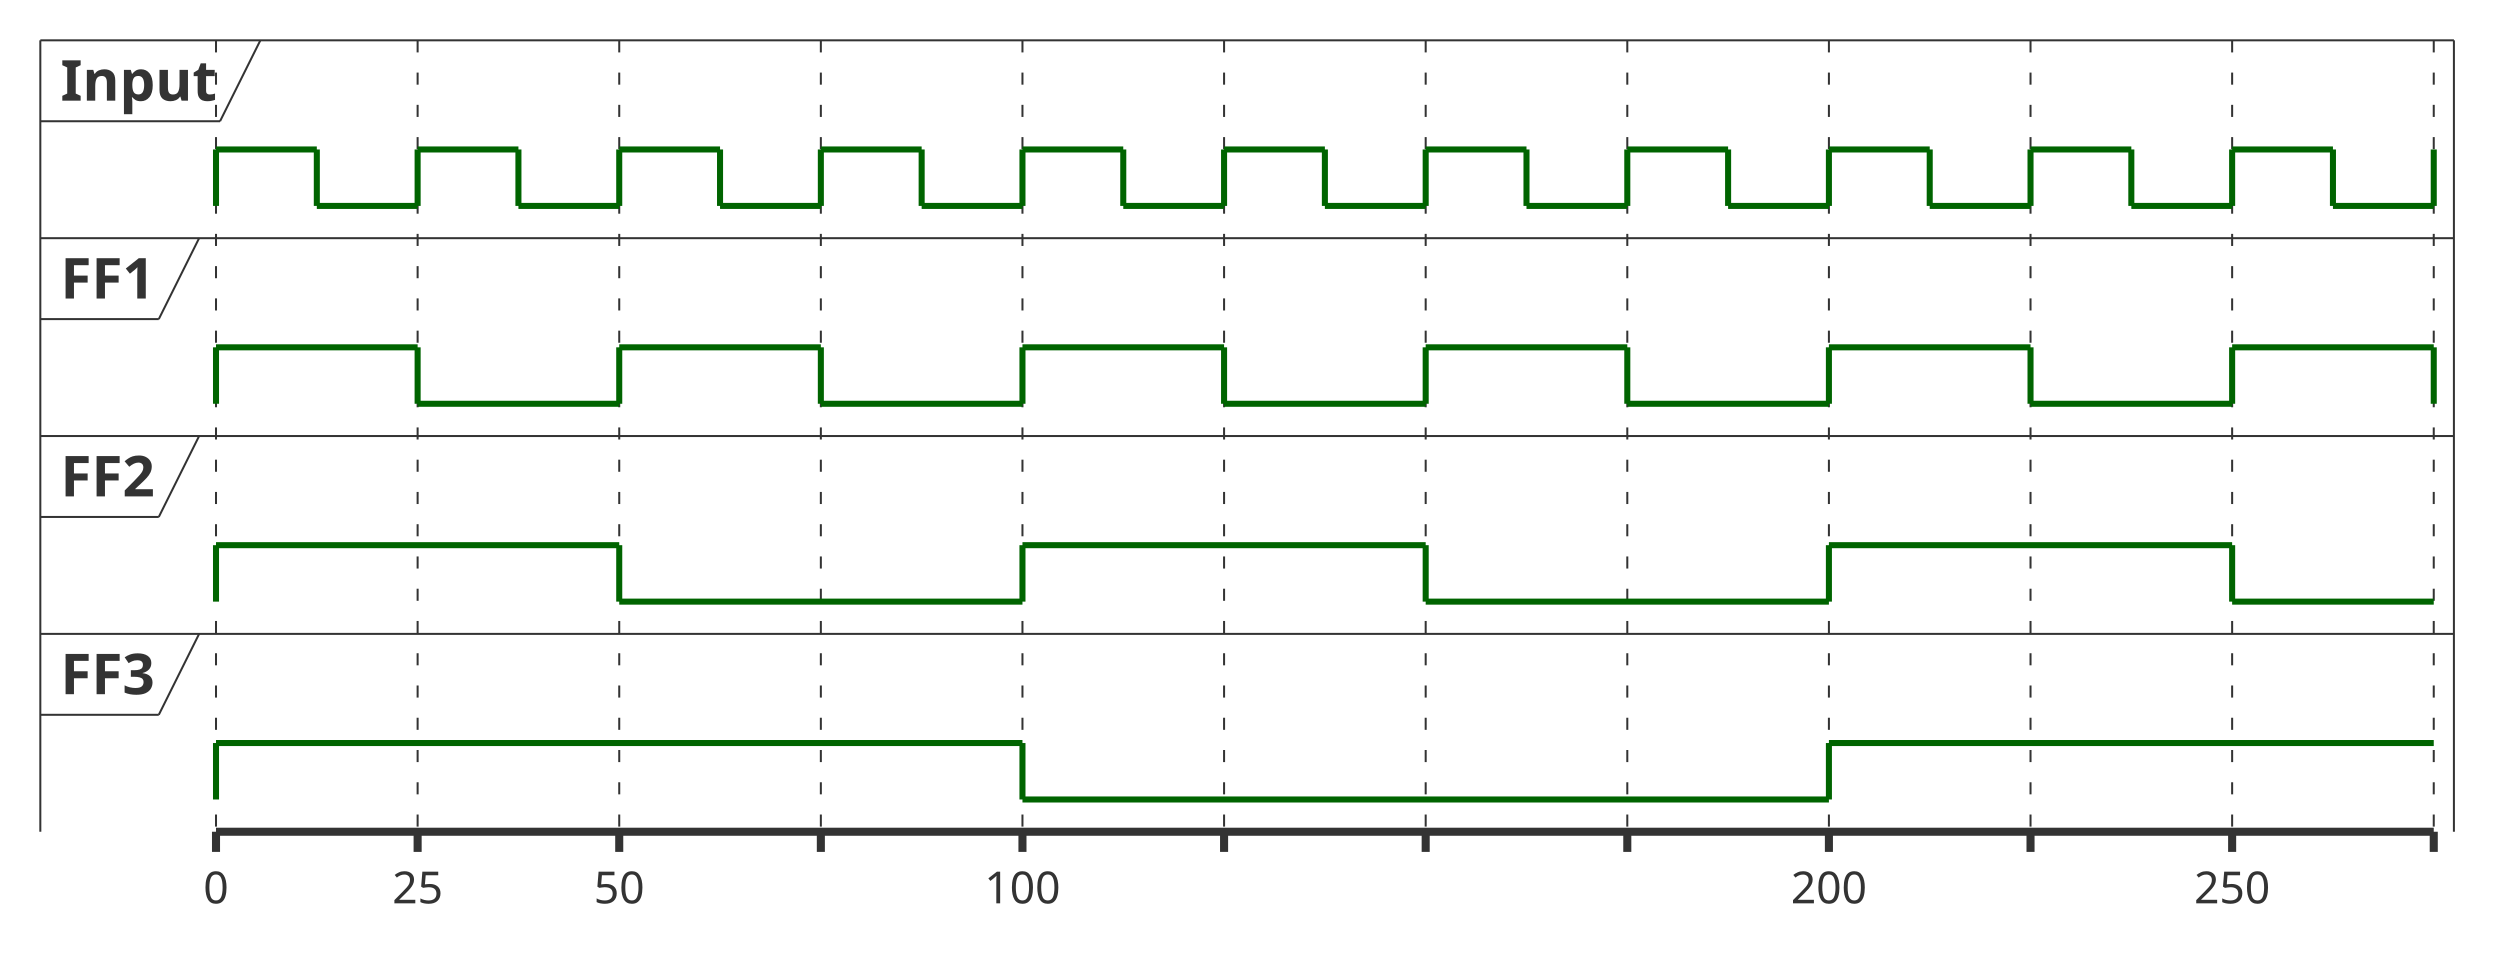
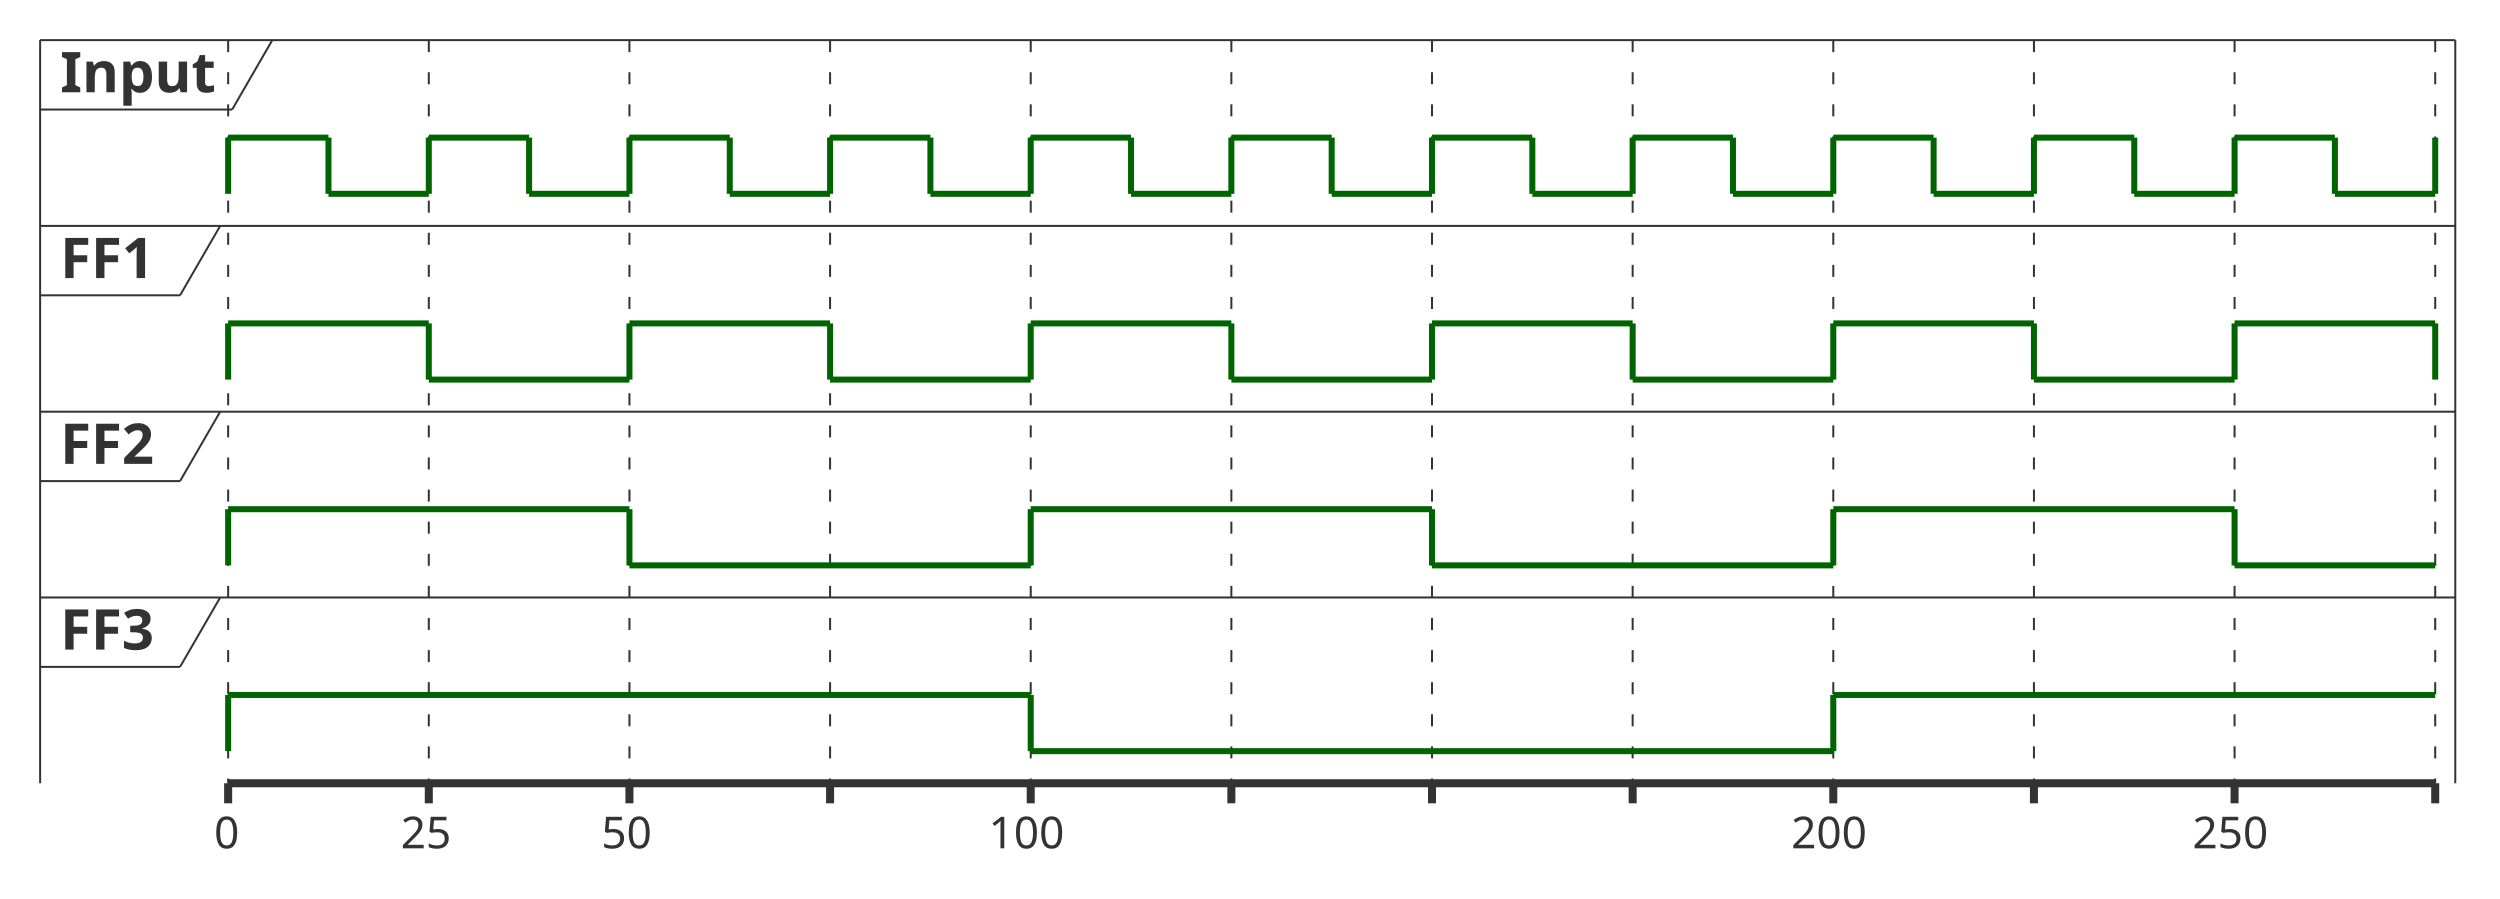
- <svg xmlns="http://www.w3.org/2000/svg" contentStyleType="text/css" data-diagram-type="TIMING" height="237px" preserveAspectRatio="none" style="width:620px;height:237px;background:#FFFFFF;" version="1.1" viewBox="0 0 620 237" width="620px" zoomAndPan="magnify">
+ <svg xmlns="http://www.w3.org/2000/svg" contentStyleType="text/css" data-diagram-type="TIMING" height="224px" preserveAspectRatio="none" style="width:623px;height:224px;background:#FFFFFF;" version="1.1" viewBox="0 0 623 224" width="623px" zoomAndPan="magnify">
  <defs />
  <g>
-     <line style="stroke:#333333;stroke-width:0.5;" x1="10" x2="10" y1="10" y2="206.272" />
-     <line style="stroke:#333333;stroke-width:0.5;" x1="608.57" x2="608.57" y1="10" y2="206.272" />
-     <line style="stroke:#333333;stroke-width:0.5;stroke-dasharray:3.0,5.0;" x1="53.57" x2="53.57" y1="10" y2="206.272" />
-     <line style="stroke:#333333;stroke-width:0.5;stroke-dasharray:3.0,5.0;" x1="103.57" x2="103.57" y1="10" y2="206.272" />
-     <line style="stroke:#333333;stroke-width:0.5;stroke-dasharray:3.0,5.0;" x1="153.57" x2="153.57" y1="10" y2="206.272" />
-     <line style="stroke:#333333;stroke-width:0.5;stroke-dasharray:3.0,5.0;" x1="203.57" x2="203.57" y1="10" y2="206.272" />
-     <line style="stroke:#333333;stroke-width:0.5;stroke-dasharray:3.0,5.0;" x1="253.57" x2="253.57" y1="10" y2="206.272" />
-     <line style="stroke:#333333;stroke-width:0.5;stroke-dasharray:3.0,5.0;" x1="303.57" x2="303.57" y1="10" y2="206.272" />
-     <line style="stroke:#333333;stroke-width:0.5;stroke-dasharray:3.0,5.0;" x1="353.57" x2="353.57" y1="10" y2="206.272" />
-     <line style="stroke:#333333;stroke-width:0.5;stroke-dasharray:3.0,5.0;" x1="403.57" x2="403.57" y1="10" y2="206.272" />
-     <line style="stroke:#333333;stroke-width:0.5;stroke-dasharray:3.0,5.0;" x1="453.57" x2="453.57" y1="10" y2="206.272" />
-     <line style="stroke:#333333;stroke-width:0.5;stroke-dasharray:3.0,5.0;" x1="503.57" x2="503.57" y1="10" y2="206.272" />
-     <line style="stroke:#333333;stroke-width:0.5;stroke-dasharray:3.0,5.0;" x1="553.57" x2="553.57" y1="10" y2="206.272" />
-     <line style="stroke:#333333;stroke-width:0.5;stroke-dasharray:3.0,5.0;" x1="603.57" x2="603.57" y1="10" y2="206.272" />
-     <line style="stroke:#333333;stroke-width:0.5;" x1="10" x2="608.57" y1="10" y2="10" />
-     <text fill="#333333" font-family="sans-serif" font-size="14" font-weight="bold" lengthAdjust="spacing" textLength="38.57" x="15" y="24.966">Input</text>
-     <line style="stroke:#333333;stroke-width:0.5;" x1="10" x2="54.57" y1="30.068" y2="30.068" />
-     <line style="stroke:#333333;stroke-width:0.5;" x1="54.57" x2="64.57" y1="30.068" y2="10" />
-     <line style="stroke:#006400;stroke-width:1.5;" x1="53.57" x2="53.57" y1="37.068" y2="51.068" />
-     <line style="stroke:#006400;stroke-width:1.5;" x1="53.57" x2="78.57" y1="37.068" y2="37.068" />
-     <line style="stroke:#006400;stroke-width:1.5;" x1="78.57" x2="78.57" y1="37.068" y2="51.068" />
-     <line style="stroke:#006400;stroke-width:1.5;" x1="78.57" x2="103.57" y1="51.068" y2="51.068" />
-     <line style="stroke:#006400;stroke-width:1.5;" x1="103.57" x2="103.57" y1="37.068" y2="51.068" />
-     <line style="stroke:#006400;stroke-width:1.5;" x1="103.57" x2="128.57" y1="37.068" y2="37.068" />
-     <line style="stroke:#006400;stroke-width:1.5;" x1="128.57" x2="128.57" y1="37.068" y2="51.068" />
-     <line style="stroke:#006400;stroke-width:1.5;" x1="128.57" x2="153.57" y1="51.068" y2="51.068" />
-     <line style="stroke:#006400;stroke-width:1.5;" x1="153.57" x2="153.57" y1="37.068" y2="51.068" />
-     <line style="stroke:#006400;stroke-width:1.5;" x1="153.57" x2="178.57" y1="37.068" y2="37.068" />
-     <line style="stroke:#006400;stroke-width:1.5;" x1="178.57" x2="178.57" y1="37.068" y2="51.068" />
-     <line style="stroke:#006400;stroke-width:1.5;" x1="178.57" x2="203.57" y1="51.068" y2="51.068" />
-     <line style="stroke:#006400;stroke-width:1.5;" x1="203.57" x2="203.57" y1="37.068" y2="51.068" />
-     <line style="stroke:#006400;stroke-width:1.5;" x1="203.57" x2="228.57" y1="37.068" y2="37.068" />
-     <line style="stroke:#006400;stroke-width:1.5;" x1="228.57" x2="228.57" y1="37.068" y2="51.068" />
-     <line style="stroke:#006400;stroke-width:1.5;" x1="228.57" x2="253.57" y1="51.068" y2="51.068" />
-     <line style="stroke:#006400;stroke-width:1.5;" x1="253.57" x2="253.57" y1="37.068" y2="51.068" />
-     <line style="stroke:#006400;stroke-width:1.5;" x1="253.57" x2="278.57" y1="37.068" y2="37.068" />
-     <line style="stroke:#006400;stroke-width:1.5;" x1="278.57" x2="278.57" y1="37.068" y2="51.068" />
-     <line style="stroke:#006400;stroke-width:1.5;" x1="278.57" x2="303.57" y1="51.068" y2="51.068" />
-     <line style="stroke:#006400;stroke-width:1.5;" x1="303.57" x2="303.57" y1="37.068" y2="51.068" />
-     <line style="stroke:#006400;stroke-width:1.5;" x1="303.57" x2="328.57" y1="37.068" y2="37.068" />
-     <line style="stroke:#006400;stroke-width:1.5;" x1="328.57" x2="328.57" y1="37.068" y2="51.068" />
-     <line style="stroke:#006400;stroke-width:1.5;" x1="328.57" x2="353.57" y1="51.068" y2="51.068" />
-     <line style="stroke:#006400;stroke-width:1.5;" x1="353.57" x2="353.57" y1="37.068" y2="51.068" />
-     <line style="stroke:#006400;stroke-width:1.5;" x1="353.57" x2="378.57" y1="37.068" y2="37.068" />
-     <line style="stroke:#006400;stroke-width:1.5;" x1="378.57" x2="378.57" y1="37.068" y2="51.068" />
-     <line style="stroke:#006400;stroke-width:1.5;" x1="378.57" x2="403.57" y1="51.068" y2="51.068" />
-     <line style="stroke:#006400;stroke-width:1.5;" x1="403.57" x2="403.57" y1="37.068" y2="51.068" />
-     <line style="stroke:#006400;stroke-width:1.5;" x1="403.57" x2="428.57" y1="37.068" y2="37.068" />
-     <line style="stroke:#006400;stroke-width:1.5;" x1="428.57" x2="428.57" y1="37.068" y2="51.068" />
-     <line style="stroke:#006400;stroke-width:1.5;" x1="428.57" x2="453.57" y1="51.068" y2="51.068" />
-     <line style="stroke:#006400;stroke-width:1.5;" x1="453.57" x2="453.57" y1="37.068" y2="51.068" />
-     <line style="stroke:#006400;stroke-width:1.5;" x1="453.57" x2="478.57" y1="37.068" y2="37.068" />
-     <line style="stroke:#006400;stroke-width:1.5;" x1="478.57" x2="478.57" y1="37.068" y2="51.068" />
-     <line style="stroke:#006400;stroke-width:1.5;" x1="478.57" x2="503.57" y1="51.068" y2="51.068" />
-     <line style="stroke:#006400;stroke-width:1.5;" x1="503.57" x2="503.57" y1="37.068" y2="51.068" />
-     <line style="stroke:#006400;stroke-width:1.5;" x1="503.57" x2="528.57" y1="37.068" y2="37.068" />
-     <line style="stroke:#006400;stroke-width:1.5;" x1="528.57" x2="528.57" y1="37.068" y2="51.068" />
-     <line style="stroke:#006400;stroke-width:1.5;" x1="528.57" x2="553.57" y1="51.068" y2="51.068" />
-     <line style="stroke:#006400;stroke-width:1.5;" x1="553.57" x2="553.57" y1="37.068" y2="51.068" />
-     <line style="stroke:#006400;stroke-width:1.5;" x1="553.57" x2="578.57" y1="37.068" y2="37.068" />
-     <line style="stroke:#006400;stroke-width:1.5;" x1="578.57" x2="578.57" y1="37.068" y2="51.068" />
-     <line style="stroke:#006400;stroke-width:1.5;" x1="578.57" x2="603.57" y1="51.068" y2="51.068" />
-     <line style="stroke:#006400;stroke-width:1.5;" x1="603.57" x2="603.57" y1="37.068" y2="51.068" />
-     <line style="stroke:#006400;stroke-width:1.5;" x1="603.57" x2="603.57" y1="37.068" y2="37.068" />
-     <line style="stroke:#333333;stroke-width:0.5;" x1="10" x2="608.57" y1="59.068" y2="59.068" />
-     <text fill="#333333" font-family="sans-serif" font-size="14" font-weight="bold" lengthAdjust="spacing" textLength="23.38" x="15" y="74.034">FF1</text>
-     <line style="stroke:#333333;stroke-width:0.5;" x1="10" x2="39.38" y1="79.136" y2="79.136" />
-     <line style="stroke:#333333;stroke-width:0.5;" x1="39.38" x2="49.38" y1="79.136" y2="59.068" />
-     <line style="stroke:#006400;stroke-width:1.5;" x1="53.57" x2="53.57" y1="86.136" y2="100.136" />
-     <line style="stroke:#006400;stroke-width:1.5;" x1="53.57" x2="103.57" y1="86.136" y2="86.136" />
-     <line style="stroke:#006400;stroke-width:1.5;" x1="103.57" x2="103.57" y1="86.136" y2="100.136" />
-     <line style="stroke:#006400;stroke-width:1.5;" x1="103.57" x2="153.57" y1="100.136" y2="100.136" />
-     <line style="stroke:#006400;stroke-width:1.5;" x1="153.57" x2="153.57" y1="86.136" y2="100.136" />
-     <line style="stroke:#006400;stroke-width:1.5;" x1="153.57" x2="203.57" y1="86.136" y2="86.136" />
-     <line style="stroke:#006400;stroke-width:1.5;" x1="203.57" x2="203.57" y1="86.136" y2="100.136" />
-     <line style="stroke:#006400;stroke-width:1.5;" x1="203.57" x2="253.57" y1="100.136" y2="100.136" />
-     <line style="stroke:#006400;stroke-width:1.5;" x1="253.57" x2="253.57" y1="86.136" y2="100.136" />
-     <line style="stroke:#006400;stroke-width:1.5;" x1="253.57" x2="303.57" y1="86.136" y2="86.136" />
-     <line style="stroke:#006400;stroke-width:1.5;" x1="303.57" x2="303.57" y1="86.136" y2="100.136" />
-     <line style="stroke:#006400;stroke-width:1.5;" x1="303.57" x2="353.57" y1="100.136" y2="100.136" />
-     <line style="stroke:#006400;stroke-width:1.5;" x1="353.57" x2="353.57" y1="86.136" y2="100.136" />
-     <line style="stroke:#006400;stroke-width:1.5;" x1="353.57" x2="403.57" y1="86.136" y2="86.136" />
-     <line style="stroke:#006400;stroke-width:1.5;" x1="403.57" x2="403.57" y1="86.136" y2="100.136" />
-     <line style="stroke:#006400;stroke-width:1.5;" x1="403.57" x2="453.57" y1="100.136" y2="100.136" />
-     <line style="stroke:#006400;stroke-width:1.5;" x1="453.57" x2="453.57" y1="86.136" y2="100.136" />
-     <line style="stroke:#006400;stroke-width:1.5;" x1="453.57" x2="503.57" y1="86.136" y2="86.136" />
-     <line style="stroke:#006400;stroke-width:1.5;" x1="503.57" x2="503.57" y1="86.136" y2="100.136" />
-     <line style="stroke:#006400;stroke-width:1.5;" x1="503.57" x2="553.57" y1="100.136" y2="100.136" />
-     <line style="stroke:#006400;stroke-width:1.5;" x1="553.57" x2="553.57" y1="86.136" y2="100.136" />
-     <line style="stroke:#006400;stroke-width:1.5;" x1="553.57" x2="603.57" y1="86.136" y2="86.136" />
-     <line style="stroke:#006400;stroke-width:1.5;" x1="603.57" x2="603.57" y1="86.136" y2="100.136" />
-     <line style="stroke:#006400;stroke-width:1.5;" x1="603.57" x2="603.57" y1="100.136" y2="100.136" />
-     <line style="stroke:#333333;stroke-width:0.5;" x1="10" x2="608.57" y1="108.136" y2="108.136" />
-     <text fill="#333333" font-family="sans-serif" font-size="14" font-weight="bold" lengthAdjust="spacing" textLength="23.38" x="15" y="123.102">FF2</text>
-     <line style="stroke:#333333;stroke-width:0.5;" x1="10" x2="39.38" y1="128.204" y2="128.204" />
-     <line style="stroke:#333333;stroke-width:0.5;" x1="39.38" x2="49.38" y1="128.204" y2="108.136" />
-     <line style="stroke:#006400;stroke-width:1.5;" x1="53.57" x2="53.57" y1="135.204" y2="149.204" />
-     <line style="stroke:#006400;stroke-width:1.5;" x1="53.57" x2="153.57" y1="135.204" y2="135.204" />
-     <line style="stroke:#006400;stroke-width:1.5;" x1="153.57" x2="153.57" y1="135.204" y2="149.204" />
-     <line style="stroke:#006400;stroke-width:1.5;" x1="153.57" x2="253.57" y1="149.204" y2="149.204" />
-     <line style="stroke:#006400;stroke-width:1.5;" x1="253.57" x2="253.57" y1="135.204" y2="149.204" />
-     <line style="stroke:#006400;stroke-width:1.5;" x1="253.57" x2="353.57" y1="135.204" y2="135.204" />
-     <line style="stroke:#006400;stroke-width:1.5;" x1="353.57" x2="353.57" y1="135.204" y2="149.204" />
-     <line style="stroke:#006400;stroke-width:1.5;" x1="353.57" x2="453.57" y1="149.204" y2="149.204" />
-     <line style="stroke:#006400;stroke-width:1.5;" x1="453.57" x2="453.57" y1="135.204" y2="149.204" />
-     <line style="stroke:#006400;stroke-width:1.5;" x1="453.57" x2="553.57" y1="135.204" y2="135.204" />
-     <line style="stroke:#006400;stroke-width:1.5;" x1="553.57" x2="553.57" y1="135.204" y2="149.204" />
-     <line style="stroke:#006400;stroke-width:1.5;" x1="553.57" x2="603.57" y1="149.204" y2="149.204" />
-     <line style="stroke:#333333;stroke-width:0.5;" x1="10" x2="608.57" y1="157.204" y2="157.204" />
-     <text fill="#333333" font-family="sans-serif" font-size="14" font-weight="bold" lengthAdjust="spacing" textLength="23.38" x="15" y="172.17">FF3</text>
-     <line style="stroke:#333333;stroke-width:0.5;" x1="10" x2="39.38" y1="177.272" y2="177.272" />
-     <line style="stroke:#333333;stroke-width:0.5;" x1="39.38" x2="49.38" y1="177.272" y2="157.204" />
-     <line style="stroke:#006400;stroke-width:1.5;" x1="53.57" x2="53.57" y1="184.272" y2="198.272" />
-     <line style="stroke:#006400;stroke-width:1.5;" x1="53.57" x2="253.57" y1="184.272" y2="184.272" />
-     <line style="stroke:#006400;stroke-width:1.5;" x1="253.57" x2="253.57" y1="184.272" y2="198.272" />
-     <line style="stroke:#006400;stroke-width:1.5;" x1="253.57" x2="453.57" y1="198.272" y2="198.272" />
-     <line style="stroke:#006400;stroke-width:1.5;" x1="453.57" x2="453.57" y1="184.272" y2="198.272" />
-     <line style="stroke:#006400;stroke-width:1.5;" x1="453.57" x2="603.57" y1="184.272" y2="184.272" />
-     <line style="stroke:#333333;stroke-width:2;" x1="53.57" x2="53.57" y1="206.272" y2="211.272" />
-     <line style="stroke:#333333;stroke-width:2;" x1="103.57" x2="103.57" y1="206.272" y2="211.272" />
-     <line style="stroke:#333333;stroke-width:2;" x1="153.57" x2="153.57" y1="206.272" y2="211.272" />
-     <line style="stroke:#333333;stroke-width:2;" x1="203.57" x2="203.57" y1="206.272" y2="211.272" />
-     <line style="stroke:#333333;stroke-width:2;" x1="253.57" x2="253.57" y1="206.272" y2="211.272" />
-     <line style="stroke:#333333;stroke-width:2;" x1="303.57" x2="303.57" y1="206.272" y2="211.272" />
-     <line style="stroke:#333333;stroke-width:2;" x1="353.57" x2="353.57" y1="206.272" y2="211.272" />
-     <line style="stroke:#333333;stroke-width:2;" x1="403.57" x2="403.57" y1="206.272" y2="211.272" />
-     <line style="stroke:#333333;stroke-width:2;" x1="453.57" x2="453.57" y1="206.272" y2="211.272" />
-     <line style="stroke:#333333;stroke-width:2;" x1="503.57" x2="503.57" y1="206.272" y2="211.272" />
-     <line style="stroke:#333333;stroke-width:2;" x1="553.57" x2="553.57" y1="206.272" y2="211.272" />
-     <line style="stroke:#333333;stroke-width:2;" x1="603.57" x2="603.57" y1="206.272" y2="211.272" />
-     <line style="stroke:#333333;stroke-width:2;" x1="53.57" x2="603.57" y1="206.272" y2="206.272" />
-     <text fill="#333333" font-family="sans-serif" font-size="11" lengthAdjust="spacing" textLength="6.292" x="50.424" y="224.031">0</text>
-     <text fill="#333333" font-family="sans-serif" font-size="11" lengthAdjust="spacing" textLength="12.584" x="97.278" y="224.031">25</text>
-     <text fill="#333333" font-family="sans-serif" font-size="11" lengthAdjust="spacing" textLength="12.584" x="147.278" y="224.031">50</text>
-     <text fill="#333333" font-family="sans-serif" font-size="11" lengthAdjust="spacing" textLength="18.876" x="244.132" y="224.031">100</text>
-     <text fill="#333333" font-family="sans-serif" font-size="11" lengthAdjust="spacing" textLength="18.876" x="444.132" y="224.031">200</text>
-     <text fill="#333333" font-family="sans-serif" font-size="11" lengthAdjust="spacing" textLength="18.876" x="544.132" y="224.031">250</text>
+     <line style="stroke:#333333;stroke-width:0.5;" x1="10" x2="10" y1="10" y2="195.188" />
+     <line style="stroke:#333333;stroke-width:0.5;" x1="611.856" x2="611.856" y1="10" y2="195.188" />
+     <line style="stroke:#333333;stroke-width:0.5;stroke-dasharray:3.0,5.0;" x1="56.856" x2="56.856" y1="10" y2="195.188" />
+     <line style="stroke:#333333;stroke-width:0.5;stroke-dasharray:3.0,5.0;" x1="106.856" x2="106.856" y1="10" y2="195.188" />
+     <line style="stroke:#333333;stroke-width:0.5;stroke-dasharray:3.0,5.0;" x1="156.856" x2="156.856" y1="10" y2="195.188" />
+     <line style="stroke:#333333;stroke-width:0.5;stroke-dasharray:3.0,5.0;" x1="206.856" x2="206.856" y1="10" y2="195.188" />
+     <line style="stroke:#333333;stroke-width:0.5;stroke-dasharray:3.0,5.0;" x1="256.856" x2="256.856" y1="10" y2="195.188" />
+     <line style="stroke:#333333;stroke-width:0.5;stroke-dasharray:3.0,5.0;" x1="306.856" x2="306.856" y1="10" y2="195.188" />
+     <line style="stroke:#333333;stroke-width:0.5;stroke-dasharray:3.0,5.0;" x1="356.856" x2="356.856" y1="10" y2="195.188" />
+     <line style="stroke:#333333;stroke-width:0.5;stroke-dasharray:3.0,5.0;" x1="406.856" x2="406.856" y1="10" y2="195.188" />
+     <line style="stroke:#333333;stroke-width:0.5;stroke-dasharray:3.0,5.0;" x1="456.856" x2="456.856" y1="10" y2="195.188" />
+     <line style="stroke:#333333;stroke-width:0.5;stroke-dasharray:3.0,5.0;" x1="506.856" x2="506.856" y1="10" y2="195.188" />
+     <line style="stroke:#333333;stroke-width:0.5;stroke-dasharray:3.0,5.0;" x1="556.856" x2="556.856" y1="10" y2="195.188" />
+     <line style="stroke:#333333;stroke-width:0.5;stroke-dasharray:3.0,5.0;" x1="606.856" x2="606.856" y1="10" y2="195.188" />
+     <line style="stroke:#333333;stroke-width:0.5;" x1="10" x2="611.856" y1="10" y2="10" />
+     <text fill="#333333" font-family="sans-serif" font-size="14" font-weight="bold" lengthAdjust="spacing" textLength="41.856" x="15" y="22.995">Input</text>
+     <line style="stroke:#333333;stroke-width:0.5;" x1="10" x2="57.856" y1="27.297" y2="27.297" />
+     <line style="stroke:#333333;stroke-width:0.5;" x1="57.856" x2="67.856" y1="27.297" y2="10" />
+     <line style="stroke:#006400;stroke-width:1.5;" x1="56.856" x2="56.856" y1="34.297" y2="48.297" />
+     <line style="stroke:#006400;stroke-width:1.5;" x1="56.856" x2="81.856" y1="34.297" y2="34.297" />
+     <line style="stroke:#006400;stroke-width:1.5;" x1="81.856" x2="81.856" y1="34.297" y2="48.297" />
+     <line style="stroke:#006400;stroke-width:1.5;" x1="81.856" x2="106.856" y1="48.297" y2="48.297" />
+     <line style="stroke:#006400;stroke-width:1.5;" x1="106.856" x2="106.856" y1="34.297" y2="48.297" />
+     <line style="stroke:#006400;stroke-width:1.5;" x1="106.856" x2="131.856" y1="34.297" y2="34.297" />
+     <line style="stroke:#006400;stroke-width:1.5;" x1="131.856" x2="131.856" y1="34.297" y2="48.297" />
+     <line style="stroke:#006400;stroke-width:1.5;" x1="131.856" x2="156.856" y1="48.297" y2="48.297" />
+     <line style="stroke:#006400;stroke-width:1.5;" x1="156.856" x2="156.856" y1="34.297" y2="48.297" />
+     <line style="stroke:#006400;stroke-width:1.5;" x1="156.856" x2="181.856" y1="34.297" y2="34.297" />
+     <line style="stroke:#006400;stroke-width:1.5;" x1="181.856" x2="181.856" y1="34.297" y2="48.297" />
+     <line style="stroke:#006400;stroke-width:1.5;" x1="181.856" x2="206.856" y1="48.297" y2="48.297" />
+     <line style="stroke:#006400;stroke-width:1.5;" x1="206.856" x2="206.856" y1="34.297" y2="48.297" />
+     <line style="stroke:#006400;stroke-width:1.5;" x1="206.856" x2="231.856" y1="34.297" y2="34.297" />
+     <line style="stroke:#006400;stroke-width:1.5;" x1="231.856" x2="231.856" y1="34.297" y2="48.297" />
+     <line style="stroke:#006400;stroke-width:1.5;" x1="231.856" x2="256.856" y1="48.297" y2="48.297" />
+     <line style="stroke:#006400;stroke-width:1.5;" x1="256.856" x2="256.856" y1="34.297" y2="48.297" />
+     <line style="stroke:#006400;stroke-width:1.5;" x1="256.856" x2="281.856" y1="34.297" y2="34.297" />
+     <line style="stroke:#006400;stroke-width:1.5;" x1="281.856" x2="281.856" y1="34.297" y2="48.297" />
+     <line style="stroke:#006400;stroke-width:1.5;" x1="281.856" x2="306.856" y1="48.297" y2="48.297" />
+     <line style="stroke:#006400;stroke-width:1.5;" x1="306.856" x2="306.856" y1="34.297" y2="48.297" />
+     <line style="stroke:#006400;stroke-width:1.5;" x1="306.856" x2="331.856" y1="34.297" y2="34.297" />
+     <line style="stroke:#006400;stroke-width:1.5;" x1="331.856" x2="331.856" y1="34.297" y2="48.297" />
+     <line style="stroke:#006400;stroke-width:1.5;" x1="331.856" x2="356.856" y1="48.297" y2="48.297" />
+     <line style="stroke:#006400;stroke-width:1.5;" x1="356.856" x2="356.856" y1="34.297" y2="48.297" />
+     <line style="stroke:#006400;stroke-width:1.5;" x1="356.856" x2="381.856" y1="34.297" y2="34.297" />
+     <line style="stroke:#006400;stroke-width:1.5;" x1="381.856" x2="381.856" y1="34.297" y2="48.297" />
+     <line style="stroke:#006400;stroke-width:1.5;" x1="381.856" x2="406.856" y1="48.297" y2="48.297" />
+     <line style="stroke:#006400;stroke-width:1.5;" x1="406.856" x2="406.856" y1="34.297" y2="48.297" />
+     <line style="stroke:#006400;stroke-width:1.5;" x1="406.856" x2="431.856" y1="34.297" y2="34.297" />
+     <line style="stroke:#006400;stroke-width:1.5;" x1="431.856" x2="431.856" y1="34.297" y2="48.297" />
+     <line style="stroke:#006400;stroke-width:1.5;" x1="431.856" x2="456.856" y1="48.297" y2="48.297" />
+     <line style="stroke:#006400;stroke-width:1.5;" x1="456.856" x2="456.856" y1="34.297" y2="48.297" />
+     <line style="stroke:#006400;stroke-width:1.5;" x1="456.856" x2="481.856" y1="34.297" y2="34.297" />
+     <line style="stroke:#006400;stroke-width:1.5;" x1="481.856" x2="481.856" y1="34.297" y2="48.297" />
+     <line style="stroke:#006400;stroke-width:1.5;" x1="481.856" x2="506.856" y1="48.297" y2="48.297" />
+     <line style="stroke:#006400;stroke-width:1.5;" x1="506.856" x2="506.856" y1="34.297" y2="48.297" />
+     <line style="stroke:#006400;stroke-width:1.5;" x1="506.856" x2="531.856" y1="34.297" y2="34.297" />
+     <line style="stroke:#006400;stroke-width:1.5;" x1="531.856" x2="531.856" y1="34.297" y2="48.297" />
+     <line style="stroke:#006400;stroke-width:1.5;" x1="531.856" x2="556.856" y1="48.297" y2="48.297" />
+     <line style="stroke:#006400;stroke-width:1.5;" x1="556.856" x2="556.856" y1="34.297" y2="48.297" />
+     <line style="stroke:#006400;stroke-width:1.5;" x1="556.856" x2="581.856" y1="34.297" y2="34.297" />
+     <line style="stroke:#006400;stroke-width:1.5;" x1="581.856" x2="581.856" y1="34.297" y2="48.297" />
+     <line style="stroke:#006400;stroke-width:1.5;" x1="581.856" x2="606.856" y1="48.297" y2="48.297" />
+     <line style="stroke:#006400;stroke-width:1.5;" x1="606.856" x2="606.856" y1="34.297" y2="48.297" />
+     <line style="stroke:#006400;stroke-width:1.5;" x1="606.856" x2="606.856" y1="34.297" y2="34.297" />
+     <line style="stroke:#333333;stroke-width:0.5;" x1="10" x2="611.856" y1="56.297" y2="56.297" />
+     <text fill="#333333" font-family="sans-serif" font-size="14" font-weight="bold" lengthAdjust="spacing" textLength="28.868" x="15" y="69.292">FF1</text>
+     <line style="stroke:#333333;stroke-width:0.5;" x1="10" x2="44.868" y1="73.594" y2="73.594" />
+     <line style="stroke:#333333;stroke-width:0.5;" x1="44.868" x2="54.868" y1="73.594" y2="56.297" />
+     <line style="stroke:#006400;stroke-width:1.5;" x1="56.856" x2="56.856" y1="80.594" y2="94.594" />
+     <line style="stroke:#006400;stroke-width:1.5;" x1="56.856" x2="106.856" y1="80.594" y2="80.594" />
+     <line style="stroke:#006400;stroke-width:1.5;" x1="106.856" x2="106.856" y1="80.594" y2="94.594" />
+     <line style="stroke:#006400;stroke-width:1.5;" x1="106.856" x2="156.856" y1="94.594" y2="94.594" />
+     <line style="stroke:#006400;stroke-width:1.5;" x1="156.856" x2="156.856" y1="80.594" y2="94.594" />
+     <line style="stroke:#006400;stroke-width:1.5;" x1="156.856" x2="206.856" y1="80.594" y2="80.594" />
+     <line style="stroke:#006400;stroke-width:1.5;" x1="206.856" x2="206.856" y1="80.594" y2="94.594" />
+     <line style="stroke:#006400;stroke-width:1.5;" x1="206.856" x2="256.856" y1="94.594" y2="94.594" />
+     <line style="stroke:#006400;stroke-width:1.5;" x1="256.856" x2="256.856" y1="80.594" y2="94.594" />
+     <line style="stroke:#006400;stroke-width:1.5;" x1="256.856" x2="306.856" y1="80.594" y2="80.594" />
+     <line style="stroke:#006400;stroke-width:1.5;" x1="306.856" x2="306.856" y1="80.594" y2="94.594" />
+     <line style="stroke:#006400;stroke-width:1.5;" x1="306.856" x2="356.856" y1="94.594" y2="94.594" />
+     <line style="stroke:#006400;stroke-width:1.5;" x1="356.856" x2="356.856" y1="80.594" y2="94.594" />
+     <line style="stroke:#006400;stroke-width:1.5;" x1="356.856" x2="406.856" y1="80.594" y2="80.594" />
+     <line style="stroke:#006400;stroke-width:1.5;" x1="406.856" x2="406.856" y1="80.594" y2="94.594" />
+     <line style="stroke:#006400;stroke-width:1.5;" x1="406.856" x2="456.856" y1="94.594" y2="94.594" />
+     <line style="stroke:#006400;stroke-width:1.5;" x1="456.856" x2="456.856" y1="80.594" y2="94.594" />
+     <line style="stroke:#006400;stroke-width:1.5;" x1="456.856" x2="506.856" y1="80.594" y2="80.594" />
+     <line style="stroke:#006400;stroke-width:1.5;" x1="506.856" x2="506.856" y1="80.594" y2="94.594" />
+     <line style="stroke:#006400;stroke-width:1.5;" x1="506.856" x2="556.856" y1="94.594" y2="94.594" />
+     <line style="stroke:#006400;stroke-width:1.5;" x1="556.856" x2="556.856" y1="80.594" y2="94.594" />
+     <line style="stroke:#006400;stroke-width:1.5;" x1="556.856" x2="606.856" y1="80.594" y2="80.594" />
+     <line style="stroke:#006400;stroke-width:1.5;" x1="606.856" x2="606.856" y1="80.594" y2="94.594" />
+     <line style="stroke:#006400;stroke-width:1.5;" x1="606.856" x2="606.856" y1="94.594" y2="94.594" />
+     <line style="stroke:#333333;stroke-width:0.5;" x1="10" x2="611.856" y1="102.594" y2="102.594" />
+     <text fill="#333333" font-family="sans-serif" font-size="14" font-weight="bold" lengthAdjust="spacing" textLength="28.868" x="15" y="115.589">FF2</text>
+     <line style="stroke:#333333;stroke-width:0.5;" x1="10" x2="44.868" y1="119.891" y2="119.891" />
+     <line style="stroke:#333333;stroke-width:0.5;" x1="44.868" x2="54.868" y1="119.891" y2="102.594" />
+     <line style="stroke:#006400;stroke-width:1.5;" x1="56.856" x2="56.856" y1="126.891" y2="140.891" />
+     <line style="stroke:#006400;stroke-width:1.5;" x1="56.856" x2="156.856" y1="126.891" y2="126.891" />
+     <line style="stroke:#006400;stroke-width:1.5;" x1="156.856" x2="156.856" y1="126.891" y2="140.891" />
+     <line style="stroke:#006400;stroke-width:1.5;" x1="156.856" x2="256.856" y1="140.891" y2="140.891" />
+     <line style="stroke:#006400;stroke-width:1.5;" x1="256.856" x2="256.856" y1="126.891" y2="140.891" />
+     <line style="stroke:#006400;stroke-width:1.5;" x1="256.856" x2="356.856" y1="126.891" y2="126.891" />
+     <line style="stroke:#006400;stroke-width:1.5;" x1="356.856" x2="356.856" y1="126.891" y2="140.891" />
+     <line style="stroke:#006400;stroke-width:1.5;" x1="356.856" x2="456.856" y1="140.891" y2="140.891" />
+     <line style="stroke:#006400;stroke-width:1.5;" x1="456.856" x2="456.856" y1="126.891" y2="140.891" />
+     <line style="stroke:#006400;stroke-width:1.5;" x1="456.856" x2="556.856" y1="126.891" y2="126.891" />
+     <line style="stroke:#006400;stroke-width:1.5;" x1="556.856" x2="556.856" y1="126.891" y2="140.891" />
+     <line style="stroke:#006400;stroke-width:1.5;" x1="556.856" x2="606.856" y1="140.891" y2="140.891" />
+     <line style="stroke:#333333;stroke-width:0.5;" x1="10" x2="611.856" y1="148.891" y2="148.891" />
+     <text fill="#333333" font-family="sans-serif" font-size="14" font-weight="bold" lengthAdjust="spacing" textLength="28.868" x="15" y="161.886">FF3</text>
+     <line style="stroke:#333333;stroke-width:0.5;" x1="10" x2="44.868" y1="166.188" y2="166.188" />
+     <line style="stroke:#333333;stroke-width:0.5;" x1="44.868" x2="54.868" y1="166.188" y2="148.891" />
+     <line style="stroke:#006400;stroke-width:1.5;" x1="56.856" x2="56.856" y1="173.188" y2="187.188" />
+     <line style="stroke:#006400;stroke-width:1.5;" x1="56.856" x2="256.856" y1="173.188" y2="173.188" />
+     <line style="stroke:#006400;stroke-width:1.5;" x1="256.856" x2="256.856" y1="173.188" y2="187.188" />
+     <line style="stroke:#006400;stroke-width:1.5;" x1="256.856" x2="456.856" y1="187.188" y2="187.188" />
+     <line style="stroke:#006400;stroke-width:1.5;" x1="456.856" x2="456.856" y1="173.188" y2="187.188" />
+     <line style="stroke:#006400;stroke-width:1.5;" x1="456.856" x2="606.856" y1="173.188" y2="173.188" />
+     <line style="stroke:#333333;stroke-width:2;" x1="56.856" x2="56.856" y1="195.188" y2="200.188" />
+     <line style="stroke:#333333;stroke-width:2;" x1="106.856" x2="106.856" y1="195.188" y2="200.188" />
+     <line style="stroke:#333333;stroke-width:2;" x1="156.856" x2="156.856" y1="195.188" y2="200.188" />
+     <line style="stroke:#333333;stroke-width:2;" x1="206.856" x2="206.856" y1="195.188" y2="200.188" />
+     <line style="stroke:#333333;stroke-width:2;" x1="256.856" x2="256.856" y1="195.188" y2="200.188" />
+     <line style="stroke:#333333;stroke-width:2;" x1="306.856" x2="306.856" y1="195.188" y2="200.188" />
+     <line style="stroke:#333333;stroke-width:2;" x1="356.856" x2="356.856" y1="195.188" y2="200.188" />
+     <line style="stroke:#333333;stroke-width:2;" x1="406.856" x2="406.856" y1="195.188" y2="200.188" />
+     <line style="stroke:#333333;stroke-width:2;" x1="456.856" x2="456.856" y1="195.188" y2="200.188" />
+     <line style="stroke:#333333;stroke-width:2;" x1="506.856" x2="506.856" y1="195.188" y2="200.188" />
+     <line style="stroke:#333333;stroke-width:2;" x1="556.856" x2="556.856" y1="195.188" y2="200.188" />
+     <line style="stroke:#333333;stroke-width:2;" x1="606.856" x2="606.856" y1="195.188" y2="200.188" />
+     <line style="stroke:#333333;stroke-width:2;" x1="56.856" x2="606.856" y1="195.188" y2="195.188" />
+     <text fill="#333333" font-family="sans-serif" font-size="11" lengthAdjust="spacing" textLength="6.998" x="53.357" y="211.398">0</text>
+     <text fill="#333333" font-family="sans-serif" font-size="11" lengthAdjust="spacing" textLength="13.997" x="99.858" y="211.398">25</text>
+     <text fill="#333333" font-family="sans-serif" font-size="11" lengthAdjust="spacing" textLength="13.997" x="149.858" y="211.398">50</text>
+     <text fill="#333333" font-family="sans-serif" font-size="11" lengthAdjust="spacing" textLength="20.996" x="246.359" y="211.398">100</text>
+     <text fill="#333333" font-family="sans-serif" font-size="11" lengthAdjust="spacing" textLength="20.996" x="446.359" y="211.398">200</text>
+     <text fill="#333333" font-family="sans-serif" font-size="11" lengthAdjust="spacing" textLength="20.996" x="546.359" y="211.398">250</text>
  </g>
</svg>
